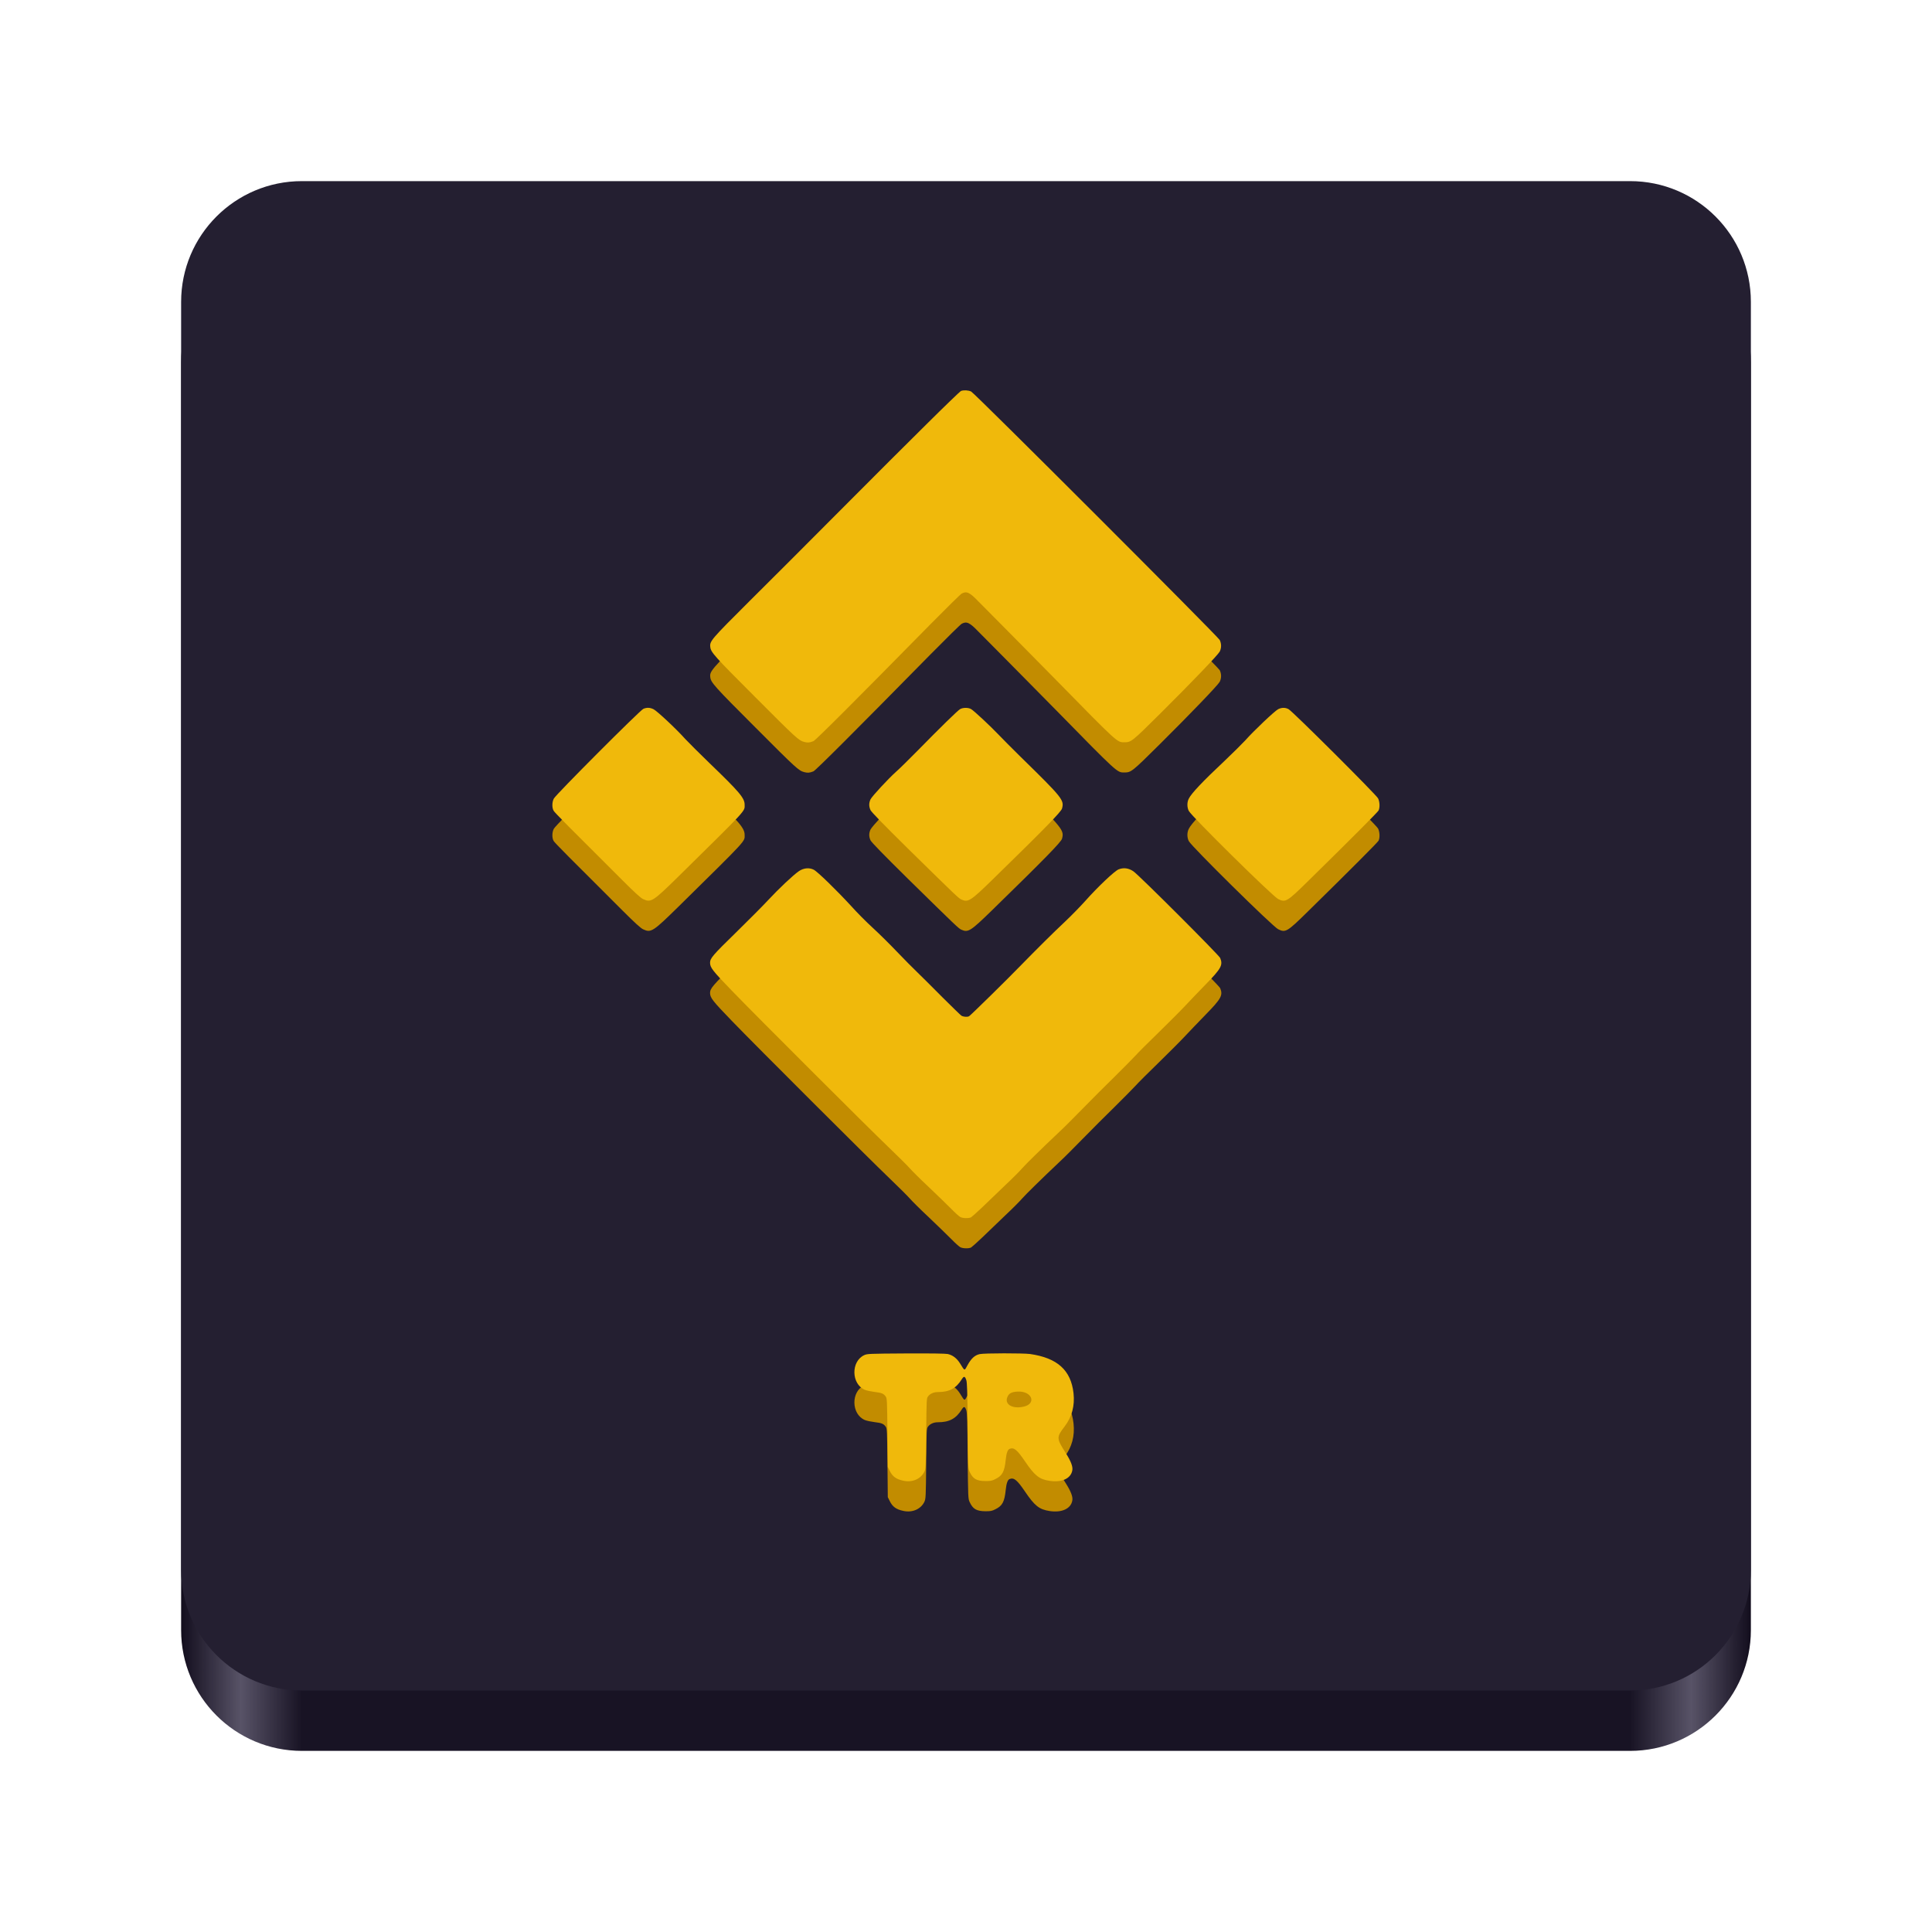
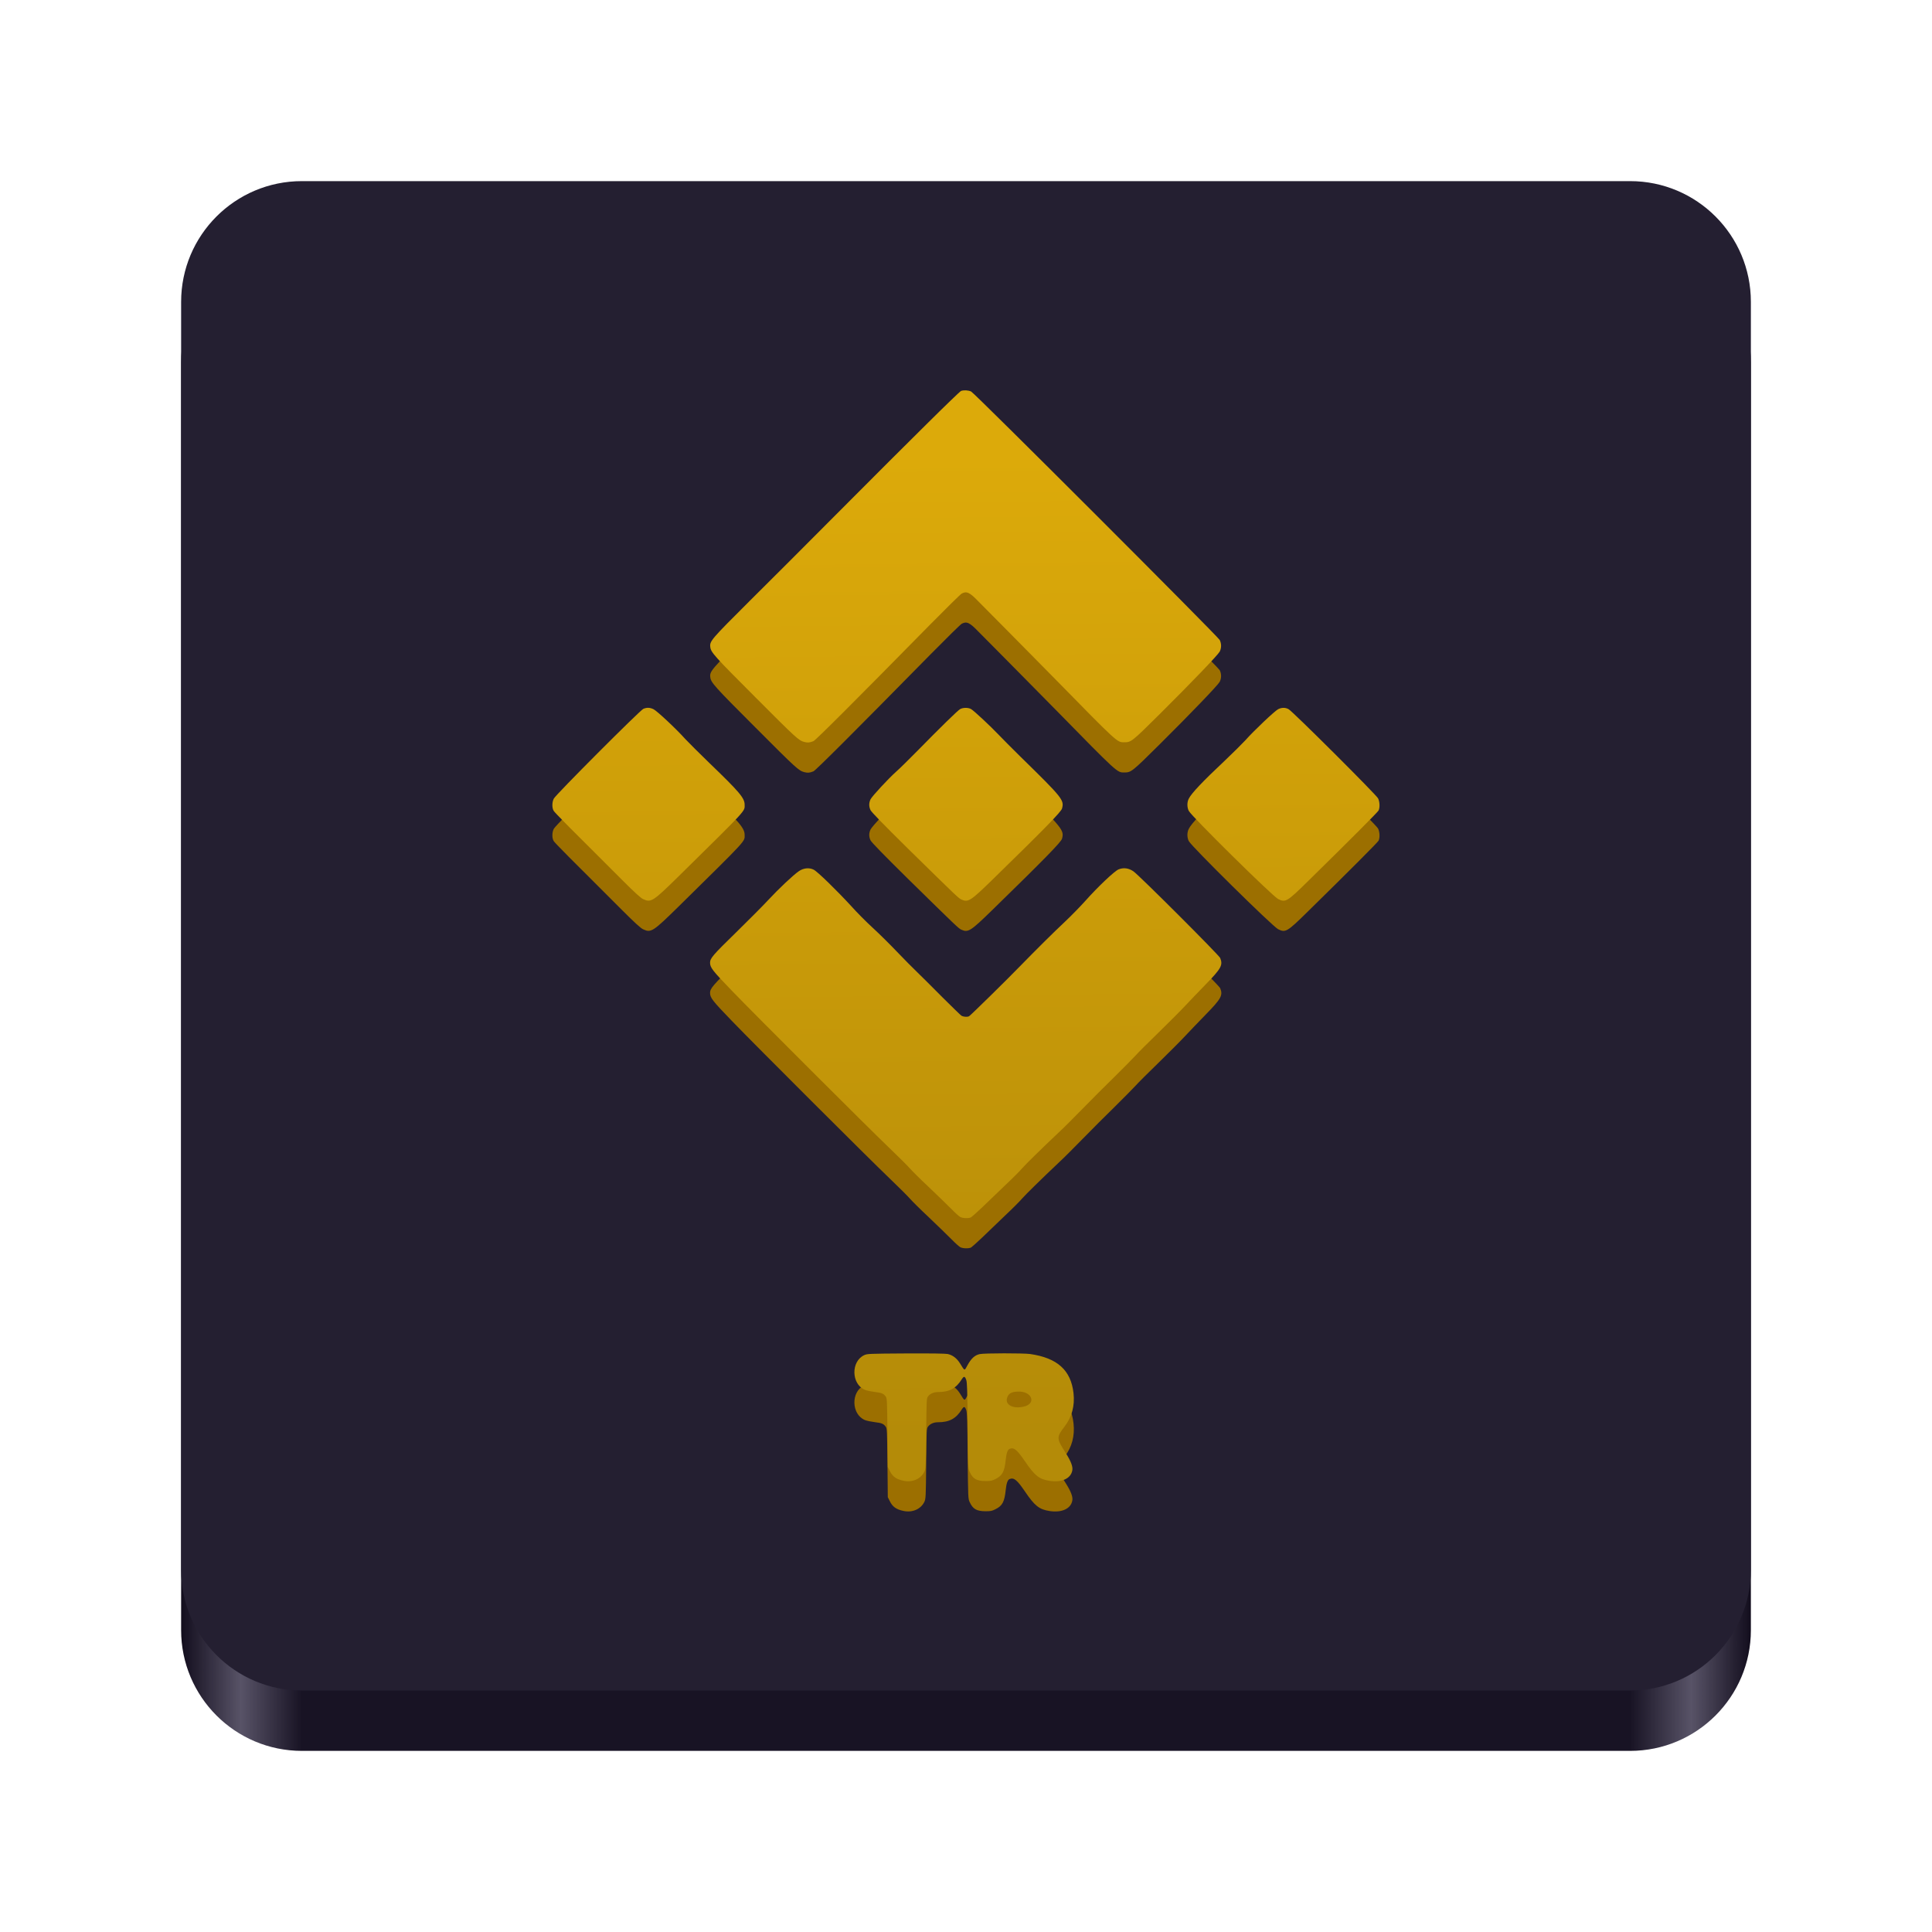
<svg xmlns="http://www.w3.org/2000/svg" width="128" height="128" viewBox="0 0 128 128">
  <defs>
    <linearGradient id="g1" gradientUnits="userSpaceOnUse" x1="12" y1="0" x2="116" y2="0">
      <stop offset="0" stop-color="#120d1d" />
      <stop offset="0.038" stop-color="#585367" />
      <stop offset="0.077" stop-color="#181324" />
      <stop offset="0.923" stop-color="#181324" />
      <stop offset="0.962" stop-color="#585367" />
      <stop offset="1" stop-color="#120d1d" />
    </linearGradient>
+     <linearGradient id="g2" gradientUnits="userSpaceOnUse" x1="63.759" y1="30.216" x2="64.386" y2="95.183">
+       <stop offset="0" stop-color="#dcaa0a" />
+       <stop offset="0.5" stop-color="#c89a09" />
+       <stop offset="1" stop-color="#b48b08" />
+     </linearGradient>
  </defs>
  <g id="plate">
    <path id="plate-chin" d="M20 16H108A8 8 0 0 1 116 24V108A8 8 0 0 1 108 116H20A8 8 0 0 1 12 108V24A8 8 0 0 1 20 16Z" fill="url(#g1)" />
    <path id="plate-face" d="M20 12H108A8 8 0 0 1 116 20V104A8 8 0 0 1 108 112H20A8 8 0 0 1 12 104V20A8 8 0 0 1 20 12Z" fill="#241f31" />
  </g>
  <g id="mark">
-     <path id="mark-0-side" d="M59.848 100.101C59.378 100.004 59.132 99.825 58.953 99.459L58.819 99.191L58.796 96.93C58.774 94.87 58.766 94.654 58.692 94.542C58.557 94.333 58.416 94.273 57.953 94.221C57.714 94.191 57.416 94.131 57.296 94.079C56.393 93.691 56.371 92.191 57.259 91.781C57.46 91.691 57.55 91.684 60.005 91.669C61.714 91.661 62.624 91.676 62.789 91.706C63.117 91.781 63.386 91.982 63.602 92.325C63.93 92.855 63.886 92.84 64.102 92.445C64.348 91.997 64.587 91.781 64.908 91.713C65.206 91.646 67.788 91.646 68.244 91.706C70.05 91.967 70.952 92.773 71.124 94.303C71.214 95.131 71.02 95.87 70.542 96.497C69.982 97.228 69.982 97.28 70.617 98.28C70.952 98.81 71.094 99.176 71.042 99.422C70.945 99.959 70.341 100.236 69.535 100.109C68.848 100.004 68.55 99.765 67.908 98.818C67.385 98.049 67.176 97.877 66.893 97.989C66.759 98.034 66.676 98.28 66.632 98.713C66.55 99.504 66.408 99.765 65.953 99.989C65.721 100.109 65.632 100.124 65.281 100.124C64.699 100.116 64.46 99.982 64.244 99.519C64.139 99.288 64.139 99.28 64.109 96.467C64.094 94.169 64.072 93.601 64.02 93.437C63.93 93.169 63.863 93.154 63.721 93.378C63.341 93.989 62.893 94.228 62.139 94.228C61.863 94.228 61.617 94.333 61.483 94.519C61.386 94.646 61.386 94.721 61.363 96.967C61.341 99.206 61.333 99.295 61.244 99.497C61.013 99.982 60.445 100.236 59.848 100.101M67.803 95.198C68.714 95.004 68.363 94.131 67.4 94.198C67.027 94.221 66.863 94.303 66.759 94.519C66.512 95.019 67.042 95.363 67.803 95.198M63.624 82.632C63.55 82.594 63.274 82.348 63.02 82.087C62.759 81.826 62.095 81.177 61.542 80.654C60.983 80.132 60.408 79.557 60.259 79.386C60.11 79.214 59.505 78.617 58.923 78.057C57.52 76.714 50.073 69.281 48.476 67.625C47.207 66.311 47.05 66.11 47.043 65.789C47.043 65.49 47.214 65.289 48.752 63.789C49.588 62.968 50.558 61.998 50.901 61.625C51.58 60.894 52.558 59.968 52.931 59.715C53.237 59.506 53.61 59.468 53.908 59.618C54.155 59.737 55.446 60.998 56.378 62.013C56.744 62.423 57.393 63.08 57.819 63.468C58.244 63.856 58.968 64.573 59.43 65.058C59.886 65.535 60.498 66.155 60.781 66.423C61.065 66.699 61.804 67.431 62.43 68.065C63.065 68.692 63.624 69.244 63.692 69.289C63.818 69.371 64.094 69.393 64.206 69.326C64.318 69.259 66.773 66.849 67.587 66.005C68.676 64.893 69.729 63.841 70.572 63.05C70.975 62.67 71.572 62.058 71.893 61.7C72.743 60.744 73.855 59.692 74.117 59.595C74.445 59.468 74.781 59.513 75.094 59.73C75.475 59.991 80.751 65.267 80.84 65.468C81.034 65.938 80.915 66.162 79.878 67.222C79.415 67.699 78.803 68.334 78.512 68.647C78.228 68.953 77.445 69.737 76.773 70.393C76.094 71.05 75.393 71.751 75.206 71.96C75.019 72.162 74.408 72.781 73.848 73.333C73.281 73.886 72.34 74.826 71.751 75.43C71.161 76.035 70.467 76.729 70.206 76.968C68.967 78.139 67.982 79.109 67.729 79.393C67.579 79.572 67.065 80.087 66.587 80.535C66.109 80.99 65.438 81.639 65.087 81.975C64.736 82.311 64.4 82.609 64.341 82.647C64.192 82.729 63.796 82.721 63.624 82.632M42.618 61.573C42.461 61.506 42.073 61.155 41.222 60.304C37.789 56.886 36.76 55.849 36.685 55.722C36.566 55.536 36.566 55.148 36.692 54.909C36.827 54.64 42.401 49.058 42.625 48.961C42.864 48.864 43.058 48.872 43.304 48.991C43.528 49.103 44.804 50.29 45.401 50.961C45.618 51.192 46.334 51.909 46.998 52.551C48.983 54.461 49.334 54.871 49.334 55.312C49.334 55.774 49.565 55.521 44.968 60.05C43.267 61.722 43.133 61.812 42.618 61.573M63.692 61.595C63.512 61.513 63.408 61.416 60.154 58.222C58.498 56.588 57.737 55.804 57.677 55.677C57.557 55.431 57.565 55.185 57.677 54.954C57.796 54.73 58.848 53.595 59.363 53.133C59.58 52.946 60.214 52.319 60.781 51.745C62.281 50.215 63.453 49.066 63.617 48.976C63.811 48.872 64.147 48.872 64.333 48.976C64.512 49.073 65.609 50.096 66.169 50.685C66.385 50.916 67.035 51.566 67.609 52.133C70.415 54.879 70.512 55.006 70.363 55.565C70.311 55.782 69.169 56.946 65.759 60.274C64.296 61.7 64.147 61.797 63.692 61.595M84.683 61.565C84.31 61.379 78.945 56.088 78.758 55.722C78.639 55.483 78.639 55.148 78.758 54.916C78.937 54.558 79.676 53.774 81.124 52.416C81.668 51.901 82.288 51.282 82.504 51.051C83.042 50.439 84.459 49.096 84.683 48.984C84.915 48.872 85.153 48.864 85.37 48.984C85.624 49.11 91.176 54.648 91.302 54.894C91.414 55.125 91.429 55.506 91.332 55.7C91.265 55.819 89.482 57.61 86.638 60.401C85.273 61.744 85.168 61.804 84.683 61.565M53.281 51.155C52.916 51.058 52.759 50.916 50.043 48.193C47.304 45.454 47.095 45.215 47.058 44.864C47.013 44.476 47.103 44.372 49.67 41.812C50.983 40.514 53.543 37.947 55.371 36.111C57.199 34.275 58.811 32.663 58.953 32.522C59.095 32.38 60.184 31.298 61.378 30.111C62.572 28.925 63.602 27.932 63.669 27.902C63.856 27.835 64.147 27.85 64.341 27.94C64.58 28.052 80.676 44.148 80.81 44.402C80.93 44.648 80.93 44.924 80.81 45.17C80.691 45.394 78.907 47.252 76.848 49.297C74.96 51.17 74.945 51.178 74.46 51.178C74.012 51.178 74.012 51.178 70.012 47.096C68.676 45.745 67.065 44.103 66.423 43.461C65.781 42.82 65.057 42.088 64.818 41.842C64.244 41.245 64.042 41.148 63.714 41.327C63.632 41.372 62.699 42.29 61.639 43.364C56.617 48.469 54.05 51.036 53.893 51.103C53.632 51.207 53.513 51.215 53.281 51.155" fill="#c28c00" fill-rule="evenodd" />
-     <path id="mark-0-face" d="M 59.848,98.101 C 59.378,98.004 59.132,97.825 58.953,97.459 L 58.819,97.191 L 58.796,94.93 C 58.774,92.87 58.766,92.654 58.692,92.542 C 58.557,92.333 58.416,92.273 57.953,92.221 C 57.714,92.191 57.416,92.131 57.296,92.079 C 56.393,91.691 56.371,90.191 57.259,89.781 C 57.46,89.691 57.55,89.684 60.005,89.669 C 61.714,89.661 62.624,89.676 62.789,89.706 C 63.117,89.781 63.386,89.982 63.602,90.325 C 63.93,90.855 63.886,90.84 64.102,90.445 C 64.348,89.997 64.587,89.781 64.908,89.713 C 65.206,89.646 67.788,89.646 68.244,89.706 C 70.05,89.967 70.952,90.773 71.124,92.303 C 71.214,93.131 71.02,93.87 70.542,94.497 C 69.982,95.228 69.982,95.28 70.617,96.28 C 70.952,96.81 71.094,97.176 71.042,97.422 C 70.945,97.959 70.341,98.236 69.535,98.109 C 68.848,98.004 68.55,97.765 67.908,96.818 C 67.385,96.049 67.176,95.877 66.893,95.989 C 66.759,96.034 66.676,96.28 66.632,96.713 C 66.55,97.504 66.408,97.765 65.953,97.989 C 65.721,98.109 65.632,98.124 65.281,98.124 C 64.699,98.116 64.46,97.982 64.244,97.519 C 64.139,97.288 64.139,97.28 64.109,94.467 C 64.094,92.169 64.072,91.601 64.02,91.437 C 63.93,91.169 63.863,91.154 63.721,91.378 C 63.341,91.989 62.893,92.228 62.139,92.228 C 61.863,92.228 61.617,92.333 61.483,92.519 C 61.386,92.646 61.386,92.721 61.363,94.967 C 61.341,97.206 61.333,97.295 61.244,97.497 C 61.013,97.982 60.445,98.236 59.848,98.101 M 67.803,93.198 C 68.714,93.004 68.363,92.131 67.4,92.198 C 67.027,92.221 66.863,92.303 66.759,92.519 C 66.512,93.019 67.042,93.363 67.803,93.198 M 63.624,80.632 C 63.55,80.594 63.274,80.348 63.02,80.087 C 62.759,79.826 62.095,79.177 61.542,78.654 C 60.983,78.132 60.408,77.557 60.259,77.386 C 60.11,77.214 59.505,76.617 58.923,76.057 C 57.52,74.714 50.073,67.281 48.476,65.625 C 47.207,64.311 47.05,64.11 47.043,63.789 C 47.043,63.49 47.214,63.289 48.752,61.789 C 49.588,60.968 50.558,59.998 50.901,59.625 C 51.58,58.894 52.558,57.968 52.931,57.715 C 53.237,57.506 53.61,57.468 53.908,57.618 C 54.155,57.737 55.446,58.998 56.378,60.013 C 56.744,60.423 57.393,61.08 57.819,61.468 C 58.244,61.856 58.968,62.573 59.43,63.058 C 59.886,63.535 60.498,64.155 60.781,64.423 C 61.065,64.699 61.804,65.431 62.43,66.065 C 63.065,66.692 63.624,67.244 63.692,67.289 C 63.818,67.371 64.094,67.393 64.206,67.326 C 64.318,67.259 66.773,64.849 67.587,64.005 C 68.676,62.893 69.729,61.841 70.572,61.05 C 70.975,60.67 71.572,60.058 71.893,59.7 C 72.743,58.744 73.855,57.692 74.117,57.595 C 74.445,57.468 74.781,57.513 75.094,57.73 C 75.475,57.991 80.751,63.267 80.84,63.468 C 81.034,63.938 80.915,64.162 79.878,65.222 C 79.415,65.699 78.803,66.334 78.512,66.647 C 78.228,66.953 77.445,67.737 76.773,68.393 C 76.094,69.05 75.393,69.751 75.206,69.96 C 75.019,70.162 74.408,70.781 73.848,71.333 C 73.281,71.886 72.34,72.826 71.751,73.43 C 71.161,74.035 70.467,74.729 70.206,74.968 C 68.967,76.139 67.982,77.109 67.729,77.393 C 67.579,77.572 67.065,78.087 66.587,78.535 C 66.109,78.99 65.438,79.639 65.087,79.975 C 64.736,80.311 64.4,80.609 64.341,80.647 C 64.192,80.729 63.796,80.721 63.624,80.632 M 42.618,59.573 C 42.461,59.506 42.073,59.155 41.222,58.304 C 37.789,54.886 36.76,53.849 36.685,53.722 C 36.566,53.536 36.566,53.148 36.692,52.909 C 36.827,52.64 42.401,47.058 42.625,46.961 C 42.864,46.864 43.058,46.872 43.304,46.991 C 43.528,47.103 44.804,48.29 45.401,48.961 C 45.618,49.192 46.334,49.909 46.998,50.551 C 48.983,52.461 49.334,52.871 49.334,53.312 C 49.334,53.774 49.565,53.521 44.968,58.05 C 43.267,59.722 43.133,59.812 42.618,59.573 M 63.692,59.595 C 63.512,59.513 63.408,59.416 60.154,56.222 C 58.498,54.588 57.737,53.804 57.677,53.677 C 57.557,53.431 57.565,53.185 57.677,52.954 C 57.796,52.73 58.848,51.595 59.363,51.133 C 59.58,50.946 60.214,50.319 60.781,49.745 C 62.281,48.215 63.453,47.066 63.617,46.976 C 63.811,46.872 64.147,46.872 64.333,46.976 C 64.512,47.073 65.609,48.096 66.169,48.685 C 66.385,48.916 67.035,49.566 67.609,50.133 C 70.415,52.879 70.512,53.006 70.363,53.565 C 70.311,53.782 69.169,54.946 65.759,58.274 C 64.296,59.7 64.147,59.797 63.692,59.595 M 84.683,59.565 C 84.31,59.379 78.945,54.088 78.758,53.722 C 78.639,53.483 78.639,53.148 78.758,52.916 C 78.937,52.558 79.676,51.774 81.124,50.416 C 81.668,49.901 82.288,49.282 82.504,49.051 C 83.042,48.439 84.459,47.096 84.683,46.984 C 84.915,46.872 85.153,46.864 85.37,46.984 C 85.624,47.11 91.176,52.648 91.302,52.894 C 91.414,53.125 91.429,53.506 91.332,53.7 C 91.265,53.819 89.482,55.61 86.638,58.401 C 85.273,59.744 85.168,59.804 84.683,59.565 M 53.281,49.155 C 52.916,49.058 52.759,48.916 50.043,46.193 C 47.304,43.454 47.095,43.215 47.058,42.864 C 47.013,42.476 47.103,42.372 49.67,39.812 C 50.983,38.514 53.543,35.947 55.371,34.111 C 57.199,32.275 58.811,30.663 58.953,30.522 C 59.095,30.38 60.184,29.298 61.378,28.111 C 62.572,26.925 63.602,25.932 63.669,25.902 C 63.856,25.835 64.147,25.85 64.341,25.94 C 64.58,26.052 80.676,42.148 80.81,42.402 C 80.93,42.648 80.93,42.924 80.81,43.17 C 80.691,43.394 78.907,45.252 76.848,47.297 C 74.96,49.17 74.945,49.178 74.46,49.178 C 74.012,49.178 74.012,49.178 70.012,45.096 C 68.676,43.745 67.065,42.103 66.423,41.461 C 65.781,40.82 65.057,40.088 64.818,39.842 C 64.244,39.245 64.042,39.148 63.714,39.327 C 63.632,39.372 62.699,40.29 61.639,41.364 C 56.617,46.469 54.05,49.036 53.893,49.103 C 53.632,49.207 53.513,49.215 53.281,49.155" fill="#f0b90b" fill-rule="evenodd" />
+     <path id="mark-0-side" d="M59.848 100.101C59.378 100.004 59.132 99.825 58.953 99.459L58.819 99.191L58.796 96.93C58.774 94.87 58.766 94.654 58.692 94.542C58.557 94.333 58.416 94.273 57.953 94.221C57.714 94.191 57.416 94.131 57.296 94.079C56.393 93.691 56.371 92.191 57.259 91.781C57.46 91.691 57.55 91.684 60.005 91.669C61.714 91.661 62.624 91.676 62.789 91.706C63.117 91.781 63.386 91.982 63.602 92.325C63.93 92.855 63.886 92.84 64.102 92.445C64.348 91.997 64.587 91.781 64.908 91.713C65.206 91.646 67.788 91.646 68.244 91.706C70.05 91.967 70.952 92.773 71.124 94.303C71.214 95.131 71.02 95.87 70.542 96.497C69.982 97.228 69.982 97.28 70.617 98.28C70.952 98.81 71.094 99.176 71.042 99.422C70.945 99.959 70.341 100.236 69.535 100.109C68.848 100.004 68.55 99.765 67.908 98.818C67.385 98.049 67.176 97.877 66.893 97.989C66.759 98.034 66.676 98.28 66.632 98.713C66.55 99.504 66.408 99.765 65.953 99.989C65.721 100.109 65.632 100.124 65.281 100.124C64.699 100.116 64.46 99.982 64.244 99.519C64.139 99.288 64.139 99.28 64.109 96.467C64.094 94.169 64.072 93.601 64.02 93.437C63.93 93.169 63.863 93.154 63.721 93.378C63.341 93.989 62.893 94.228 62.139 94.228C61.863 94.228 61.617 94.333 61.483 94.519C61.386 94.646 61.386 94.721 61.363 96.967C61.341 99.206 61.333 99.295 61.244 99.497C61.013 99.982 60.445 100.236 59.848 100.101M67.803 95.198C68.714 95.004 68.363 94.131 67.4 94.198C67.027 94.221 66.863 94.303 66.759 94.519C66.512 95.019 67.042 95.363 67.803 95.198M63.624 82.632C63.55 82.594 63.274 82.348 63.02 82.087C62.759 81.826 62.095 81.177 61.542 80.654C60.983 80.132 60.408 79.557 60.259 79.386C60.11 79.214 59.505 78.617 58.923 78.057C57.52 76.714 50.073 69.281 48.476 67.625C47.207 66.311 47.05 66.11 47.043 65.789C47.043 65.49 47.214 65.289 48.752 63.789C49.588 62.968 50.558 61.998 50.901 61.625C51.58 60.894 52.558 59.968 52.931 59.715C53.237 59.506 53.61 59.468 53.908 59.618C54.155 59.737 55.446 60.998 56.378 62.013C56.744 62.423 57.393 63.08 57.819 63.468C58.244 63.856 58.968 64.573 59.43 65.058C59.886 65.535 60.498 66.155 60.781 66.423C61.065 66.699 61.804 67.431 62.43 68.065C63.065 68.692 63.624 69.244 63.692 69.289C63.818 69.371 64.094 69.393 64.206 69.326C64.318 69.259 66.773 66.849 67.587 66.005C68.676 64.893 69.729 63.841 70.572 63.05C70.975 62.67 71.572 62.058 71.893 61.7C72.743 60.744 73.855 59.692 74.117 59.595C74.445 59.468 74.781 59.513 75.094 59.73C75.475 59.991 80.751 65.267 80.84 65.468C81.034 65.938 80.915 66.162 79.878 67.222C79.415 67.699 78.803 68.334 78.512 68.647C78.228 68.953 77.445 69.737 76.773 70.393C76.094 71.05 75.393 71.751 75.206 71.96C75.019 72.162 74.408 72.781 73.848 73.333C73.281 73.886 72.34 74.826 71.751 75.43C71.161 76.035 70.467 76.729 70.206 76.968C68.967 78.139 67.982 79.109 67.729 79.393C67.579 79.572 67.065 80.087 66.587 80.535C66.109 80.99 65.438 81.639 65.087 81.975C64.736 82.311 64.4 82.609 64.341 82.647C64.192 82.729 63.796 82.721 63.624 82.632M42.618 61.573C42.461 61.506 42.073 61.155 41.222 60.304C37.789 56.886 36.76 55.849 36.685 55.722C36.566 55.536 36.566 55.148 36.692 54.909C36.827 54.64 42.401 49.058 42.625 48.961C42.864 48.864 43.058 48.872 43.304 48.991C43.528 49.103 44.804 50.29 45.401 50.961C45.618 51.192 46.334 51.909 46.998 52.551C48.983 54.461 49.334 54.871 49.334 55.312C49.334 55.774 49.565 55.521 44.968 60.05C43.267 61.722 43.133 61.812 42.618 61.573M63.692 61.595C63.512 61.513 63.408 61.416 60.154 58.222C58.498 56.588 57.737 55.804 57.677 55.677C57.557 55.431 57.565 55.185 57.677 54.954C57.796 54.73 58.848 53.595 59.363 53.133C59.58 52.946 60.214 52.319 60.781 51.745C62.281 50.215 63.453 49.066 63.617 48.976C63.811 48.872 64.147 48.872 64.333 48.976C64.512 49.073 65.609 50.096 66.169 50.685C66.385 50.916 67.035 51.566 67.609 52.133C70.415 54.879 70.512 55.006 70.363 55.565C70.311 55.782 69.169 56.946 65.759 60.274C64.296 61.7 64.147 61.797 63.692 61.595M84.683 61.565C84.31 61.379 78.945 56.088 78.758 55.722C78.639 55.483 78.639 55.148 78.758 54.916C78.937 54.558 79.676 53.774 81.124 52.416C81.668 51.901 82.288 51.282 82.504 51.051C83.042 50.439 84.459 49.096 84.683 48.984C84.915 48.872 85.153 48.864 85.37 48.984C85.624 49.11 91.176 54.648 91.302 54.894C91.414 55.125 91.429 55.506 91.332 55.7C91.265 55.819 89.482 57.61 86.638 60.401C85.273 61.744 85.168 61.804 84.683 61.565M53.281 51.155C52.916 51.058 52.759 50.916 50.043 48.193C47.304 45.454 47.095 45.215 47.058 44.864C47.013 44.476 47.103 44.372 49.67 41.812C50.983 40.514 53.543 37.947 55.371 36.111C57.199 34.275 58.811 32.663 58.953 32.522C59.095 32.38 60.184 31.298 61.378 30.111C62.572 28.925 63.602 27.932 63.669 27.902C63.856 27.835 64.147 27.85 64.341 27.94C64.58 28.052 80.676 44.148 80.81 44.402C80.93 44.648 80.93 44.924 80.81 45.17C80.691 45.394 78.907 47.252 76.848 49.297C74.96 51.17 74.945 51.178 74.46 51.178C74.012 51.178 74.012 51.178 70.012 47.096C68.676 45.745 67.065 44.103 66.423 43.461C65.781 42.82 65.057 42.088 64.818 41.842C64.244 41.245 64.042 41.148 63.714 41.327C63.632 41.372 62.699 42.29 61.639 43.364C56.617 48.469 54.05 51.036 53.893 51.103C53.632 51.207 53.513 51.215 53.281 51.155" fill="#9c6f00" fill-rule="evenodd" />
+     <path id="mark-0-face" d="M 59.848,98.101 C 59.378,98.004 59.132,97.825 58.953,97.459 L 58.819,97.191 L 58.796,94.93 C 58.774,92.87 58.766,92.654 58.692,92.542 C 58.557,92.333 58.416,92.273 57.953,92.221 C 57.714,92.191 57.416,92.131 57.296,92.079 C 56.393,91.691 56.371,90.191 57.259,89.781 C 57.46,89.691 57.55,89.684 60.005,89.669 C 61.714,89.661 62.624,89.676 62.789,89.706 C 63.117,89.781 63.386,89.982 63.602,90.325 C 63.93,90.855 63.886,90.84 64.102,90.445 C 64.348,89.997 64.587,89.781 64.908,89.713 C 65.206,89.646 67.788,89.646 68.244,89.706 C 70.05,89.967 70.952,90.773 71.124,92.303 C 71.214,93.131 71.02,93.87 70.542,94.497 C 69.982,95.228 69.982,95.28 70.617,96.28 C 70.952,96.81 71.094,97.176 71.042,97.422 C 70.945,97.959 70.341,98.236 69.535,98.109 C 68.848,98.004 68.55,97.765 67.908,96.818 C 67.385,96.049 67.176,95.877 66.893,95.989 C 66.759,96.034 66.676,96.28 66.632,96.713 C 66.55,97.504 66.408,97.765 65.953,97.989 C 65.721,98.109 65.632,98.124 65.281,98.124 C 64.699,98.116 64.46,97.982 64.244,97.519 C 64.139,97.288 64.139,97.28 64.109,94.467 C 64.094,92.169 64.072,91.601 64.02,91.437 C 63.93,91.169 63.863,91.154 63.721,91.378 C 63.341,91.989 62.893,92.228 62.139,92.228 C 61.863,92.228 61.617,92.333 61.483,92.519 C 61.386,92.646 61.386,92.721 61.363,94.967 C 61.341,97.206 61.333,97.295 61.244,97.497 C 61.013,97.982 60.445,98.236 59.848,98.101 M 67.803,93.198 C 68.714,93.004 68.363,92.131 67.4,92.198 C 67.027,92.221 66.863,92.303 66.759,92.519 C 66.512,93.019 67.042,93.363 67.803,93.198 M 63.624,80.632 C 63.55,80.594 63.274,80.348 63.02,80.087 C 62.759,79.826 62.095,79.177 61.542,78.654 C 60.983,78.132 60.408,77.557 60.259,77.386 C 60.11,77.214 59.505,76.617 58.923,76.057 C 57.52,74.714 50.073,67.281 48.476,65.625 C 47.207,64.311 47.05,64.11 47.043,63.789 C 47.043,63.49 47.214,63.289 48.752,61.789 C 49.588,60.968 50.558,59.998 50.901,59.625 C 51.58,58.894 52.558,57.968 52.931,57.715 C 53.237,57.506 53.61,57.468 53.908,57.618 C 54.155,57.737 55.446,58.998 56.378,60.013 C 56.744,60.423 57.393,61.08 57.819,61.468 C 58.244,61.856 58.968,62.573 59.43,63.058 C 59.886,63.535 60.498,64.155 60.781,64.423 C 61.065,64.699 61.804,65.431 62.43,66.065 C 63.065,66.692 63.624,67.244 63.692,67.289 C 63.818,67.371 64.094,67.393 64.206,67.326 C 64.318,67.259 66.773,64.849 67.587,64.005 C 68.676,62.893 69.729,61.841 70.572,61.05 C 70.975,60.67 71.572,60.058 71.893,59.7 C 72.743,58.744 73.855,57.692 74.117,57.595 C 74.445,57.468 74.781,57.513 75.094,57.73 C 75.475,57.991 80.751,63.267 80.84,63.468 C 81.034,63.938 80.915,64.162 79.878,65.222 C 79.415,65.699 78.803,66.334 78.512,66.647 C 78.228,66.953 77.445,67.737 76.773,68.393 C 76.094,69.05 75.393,69.751 75.206,69.96 C 75.019,70.162 74.408,70.781 73.848,71.333 C 73.281,71.886 72.34,72.826 71.751,73.43 C 71.161,74.035 70.467,74.729 70.206,74.968 C 68.967,76.139 67.982,77.109 67.729,77.393 C 67.579,77.572 67.065,78.087 66.587,78.535 C 66.109,78.99 65.438,79.639 65.087,79.975 C 64.736,80.311 64.4,80.609 64.341,80.647 C 64.192,80.729 63.796,80.721 63.624,80.632 M 42.618,59.573 C 42.461,59.506 42.073,59.155 41.222,58.304 C 37.789,54.886 36.76,53.849 36.685,53.722 C 36.566,53.536 36.566,53.148 36.692,52.909 C 36.827,52.64 42.401,47.058 42.625,46.961 C 42.864,46.864 43.058,46.872 43.304,46.991 C 43.528,47.103 44.804,48.29 45.401,48.961 C 45.618,49.192 46.334,49.909 46.998,50.551 C 48.983,52.461 49.334,52.871 49.334,53.312 C 49.334,53.774 49.565,53.521 44.968,58.05 C 43.267,59.722 43.133,59.812 42.618,59.573 M 63.692,59.595 C 63.512,59.513 63.408,59.416 60.154,56.222 C 58.498,54.588 57.737,53.804 57.677,53.677 C 57.557,53.431 57.565,53.185 57.677,52.954 C 57.796,52.73 58.848,51.595 59.363,51.133 C 59.58,50.946 60.214,50.319 60.781,49.745 C 62.281,48.215 63.453,47.066 63.617,46.976 C 63.811,46.872 64.147,46.872 64.333,46.976 C 64.512,47.073 65.609,48.096 66.169,48.685 C 66.385,48.916 67.035,49.566 67.609,50.133 C 70.415,52.879 70.512,53.006 70.363,53.565 C 70.311,53.782 69.169,54.946 65.759,58.274 C 64.296,59.7 64.147,59.797 63.692,59.595 M 84.683,59.565 C 84.31,59.379 78.945,54.088 78.758,53.722 C 78.639,53.483 78.639,53.148 78.758,52.916 C 78.937,52.558 79.676,51.774 81.124,50.416 C 81.668,49.901 82.288,49.282 82.504,49.051 C 83.042,48.439 84.459,47.096 84.683,46.984 C 84.915,46.872 85.153,46.864 85.37,46.984 C 85.624,47.11 91.176,52.648 91.302,52.894 C 91.414,53.125 91.429,53.506 91.332,53.7 C 91.265,53.819 89.482,55.61 86.638,58.401 C 85.273,59.744 85.168,59.804 84.683,59.565 M 53.281,49.155 C 52.916,49.058 52.759,48.916 50.043,46.193 C 47.304,43.454 47.095,43.215 47.058,42.864 C 47.013,42.476 47.103,42.372 49.67,39.812 C 50.983,38.514 53.543,35.947 55.371,34.111 C 57.199,32.275 58.811,30.663 58.953,30.522 C 59.095,30.38 60.184,29.298 61.378,28.111 C 62.572,26.925 63.602,25.932 63.669,25.902 C 63.856,25.835 64.147,25.85 64.341,25.94 C 64.58,26.052 80.676,42.148 80.81,42.402 C 80.93,42.648 80.93,42.924 80.81,43.17 C 80.691,43.394 78.907,45.252 76.848,47.297 C 74.96,49.17 74.945,49.178 74.46,49.178 C 74.012,49.178 74.012,49.178 70.012,45.096 C 68.676,43.745 67.065,42.103 66.423,41.461 C 65.781,40.82 65.057,40.088 64.818,39.842 C 64.244,39.245 64.042,39.148 63.714,39.327 C 63.632,39.372 62.699,40.29 61.639,41.364 C 56.617,46.469 54.05,49.036 53.893,49.103 C 53.632,49.207 53.513,49.215 53.281,49.155" fill="url(#g2)" fill-rule="evenodd" />
  </g>
</svg>
